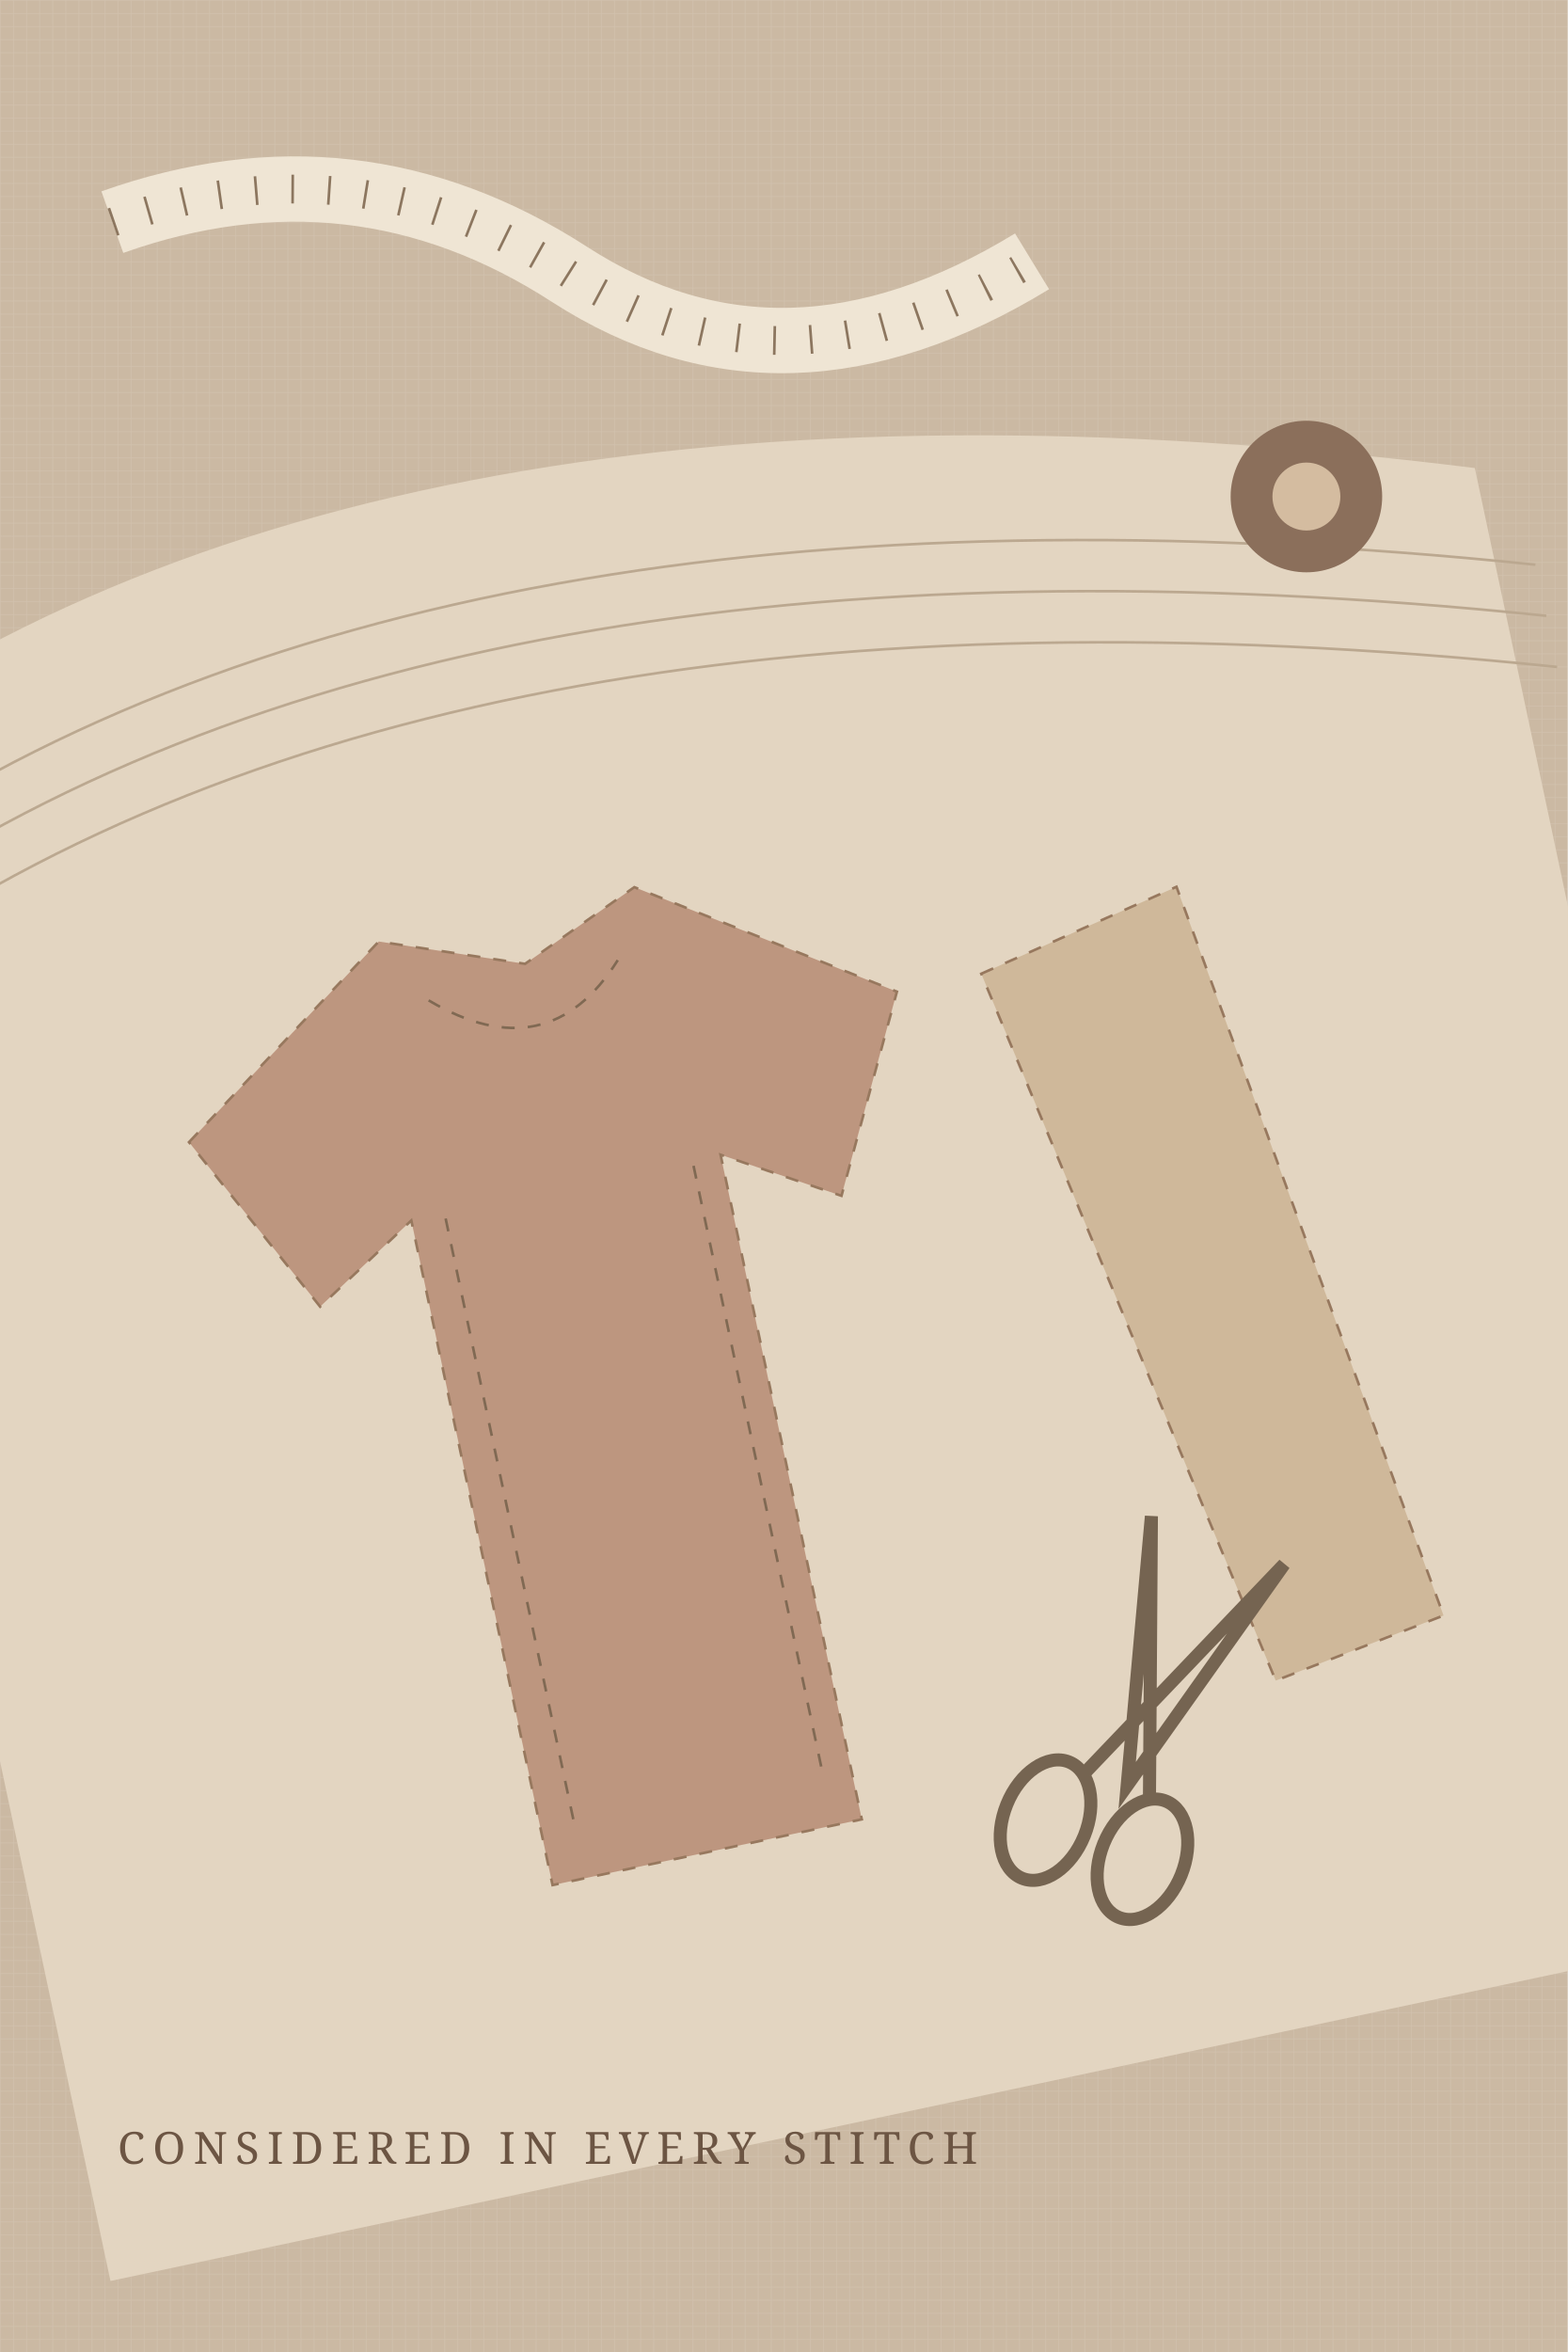
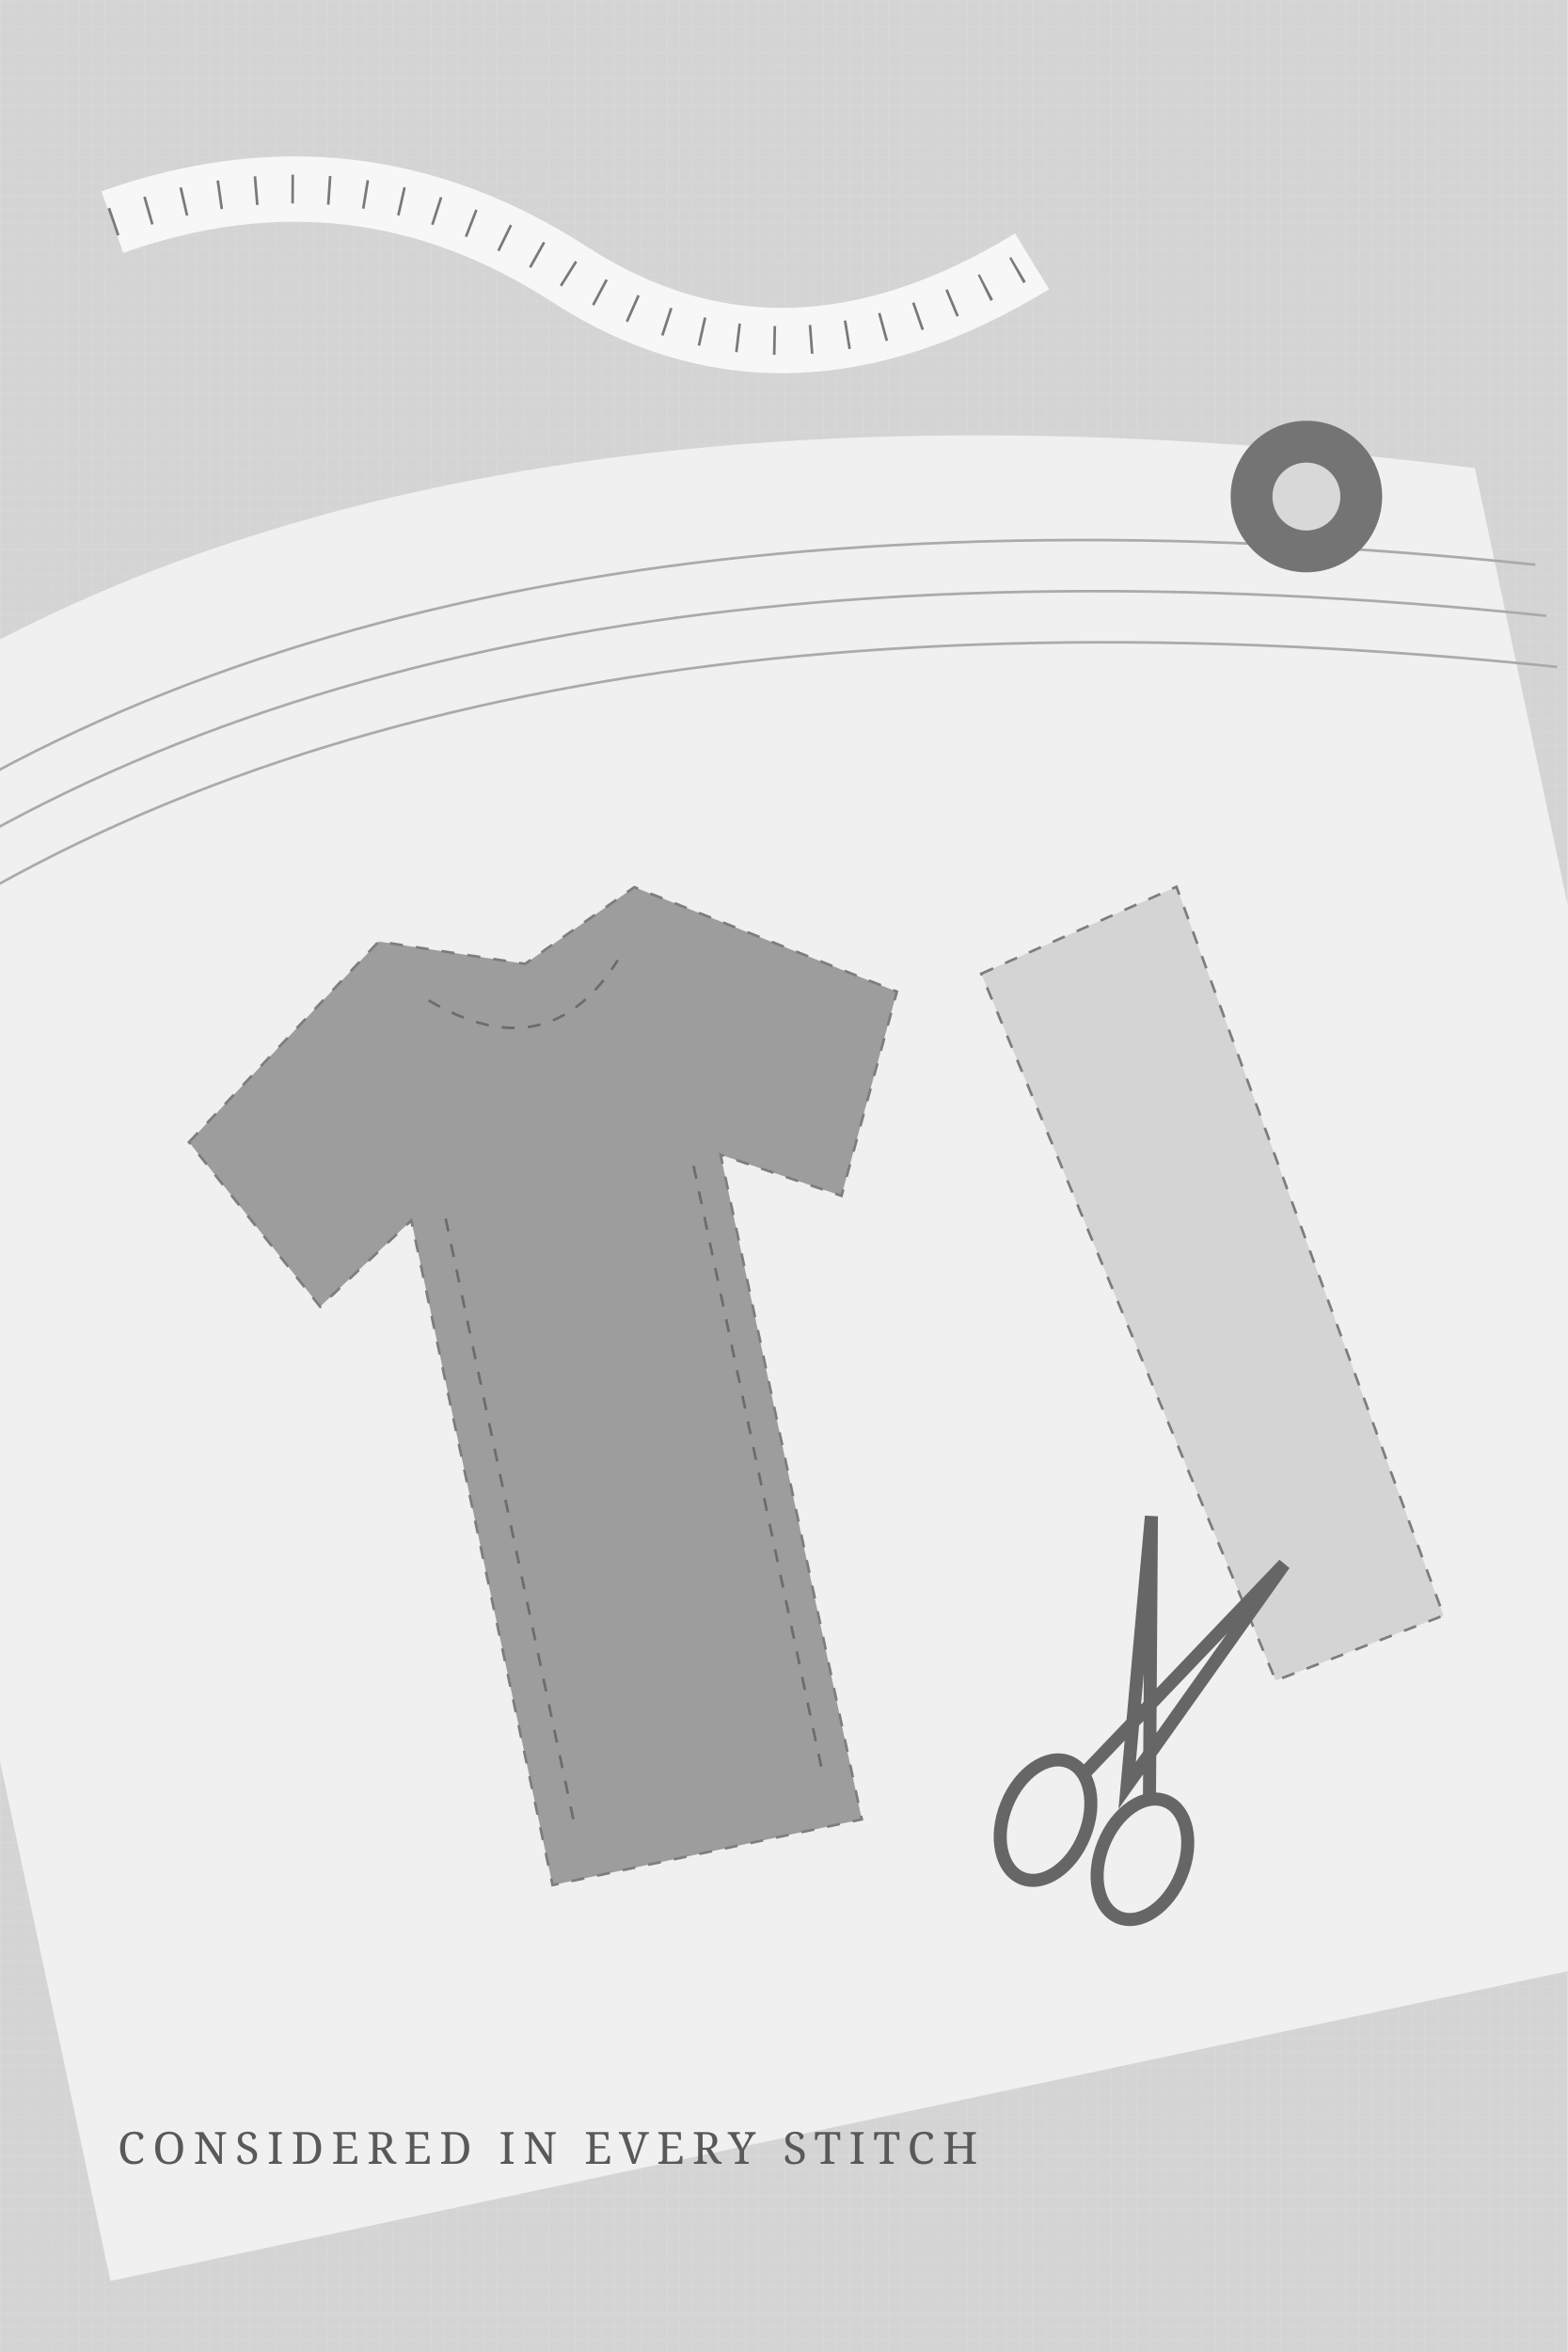
<svg xmlns="http://www.w3.org/2000/svg" viewBox="0 0 600 900">
  <defs>
    <linearGradient id="cloth" x1="0" x2="1">
-       <stop stop-color="#a97d72" />
-       <stop offset=".38" stop-color="#c5a195" />
-       <stop offset=".7" stop-color="#987064" />
-       <stop offset="1" stop-color="#c6a194" />
+       <stop stop-color="#d8b400" />
+       <stop offset=".38" stop-color="#ffdf40" />
+       <stop offset=".7" stop-color="#c3a000" />
+       <stop offset="1" stop-color="#f6cc00" />
    </linearGradient>
    <linearGradient id="cream" x1="0" x2="1">
-       <stop stop-color="#b9a28a" />
-       <stop offset=".45" stop-color="#e1cfb6" />
-       <stop offset="1" stop-color="#baa38a" />
+       <stop stop-color="#a5a5a5" />
+       <stop offset=".45" stop-color="#eaeaea" />
+       <stop offset="1" stop-color="#a6a6a6" />
    </linearGradient>
    <pattern id="weave" width="5" height="5" patternUnits="userSpaceOnUse">
      <path d="M0 0H5M0 0V5" stroke="#fff" stroke-opacity=".12" stroke-width=".5" />
    </pattern>
    <filter id="shadow">
-       <feDropShadow dx="7" dy="17" stdDeviation="12" flood-color="#3b2b20" flood-opacity=".16" />
+       <feDropShadow dx="7" dy="17" stdDeviation="12" flood-color="#2e2e2e" flood-opacity=".16" />
    </filter>
  </defs>
-   <path fill="#cbb9a3" d="M0 0H600V900H0Z" />
+   <path fill="#d4d4d4" d="M0 0H600V900H0Z" />
  <path d="M0 0H600V900H0Z" fill="url(#weave)" />
  <g transform="rotate(-12 300 450)">
-     <path d="M-40 220Q210 100 615 240V810H-40Z" fill="#e3d5c1" />
-     <path d="M-30 260Q225 150 630 281M-30 280Q225 170 630 301M-30 300Q225 190 630 321" stroke="#bba890" fill="none" />
-     <path d="M80 390L167 330L220 350L267 330L357 390L320 462L278 437V697H157V437L116 462Z" fill="#bd967f" stroke="#97785e" stroke-dasharray="5 5" />
-     <path d="M181 356Q220 392 255 356M170 439V674M267 439V674" fill="none" stroke="#806953" stroke-dasharray="5 5" />
-     <path d="M390 390L470 373L512 667L444 678Z" fill="#cfb89a" stroke="#97785e" stroke-dasharray="5 5" />
+     <path d="M-40 220Q210 100 615 240V810H-40Z" fill="#f0f0f0" />
+     <path d="M-30 260Q225 150 630 281M-30 280Q225 170 630 301M-30 300Q225 190 630 321" stroke="#aaaaaa" fill="none" />
+     <path d="M80 390L167 330L220 350L267 330L357 390L320 462L278 437V697H157V437L116 462Z" fill="#9d9d9d" stroke="#7d7d7d" stroke-dasharray="5 5" />
+     <path d="M181 356Q220 392 255 356M170 439V674M267 439V674" fill="none" stroke="#6c6c6c" stroke-dasharray="5 5" />
+     <path d="M390 390L470 373L512 667L444 678Z" fill="#d4d4d4" stroke="#7d7d7d" stroke-dasharray="5 5" />
  </g>
-   <g transform="rotate(22 430 660)" stroke="#756451" stroke-width="5" fill="none">
+   <g transform="rotate(22 430 660)" stroke="#666666" stroke-width="5" fill="none">
    <ellipse cx="416" cy="705" rx="16" ry="24" />
    <ellipse cx="456" cy="705" rx="16" ry="24" />
    <path d="M423 683L464 580L440 681L410 582L450 683" />
  </g>
-   <path d="M43 85Q136 52 218 105T395 100" stroke="#efe5d4" stroke-width="25" fill="none" />
-   <path d="M43 85Q136 52 218 105T395 100" stroke="#8c765f" stroke-width="11" stroke-dasharray="1 13" fill="none" />
-   <circle cx="500" cy="190" r="29" fill="#8b6f5b" />
-   <circle cx="500" cy="190" r="13" fill="#d4bca0" />
-   <text x="45" y="828" font-family="Georgia,serif" font-size="17" letter-spacing="3" fill="#6c5543">CONSIDERED IN EVERY STITCH</text>
+   <path d="M43 85Q136 52 218 105T395 100" stroke="#f7f7f7" stroke-width="25" fill="none" />
+   <path d="M43 85Q136 52 218 105T395 100" stroke="#797979" stroke-width="11" stroke-dasharray="1 13" fill="none" />
+   <circle cx="500" cy="190" r="29" fill="#747474" />
+   <circle cx="500" cy="190" r="13" fill="#d8d8d8" />
+   <text x="45" y="828" font-family="Georgia,serif" font-size="17" letter-spacing="3" fill="#595959">CONSIDERED IN EVERY STITCH</text>
</svg>
